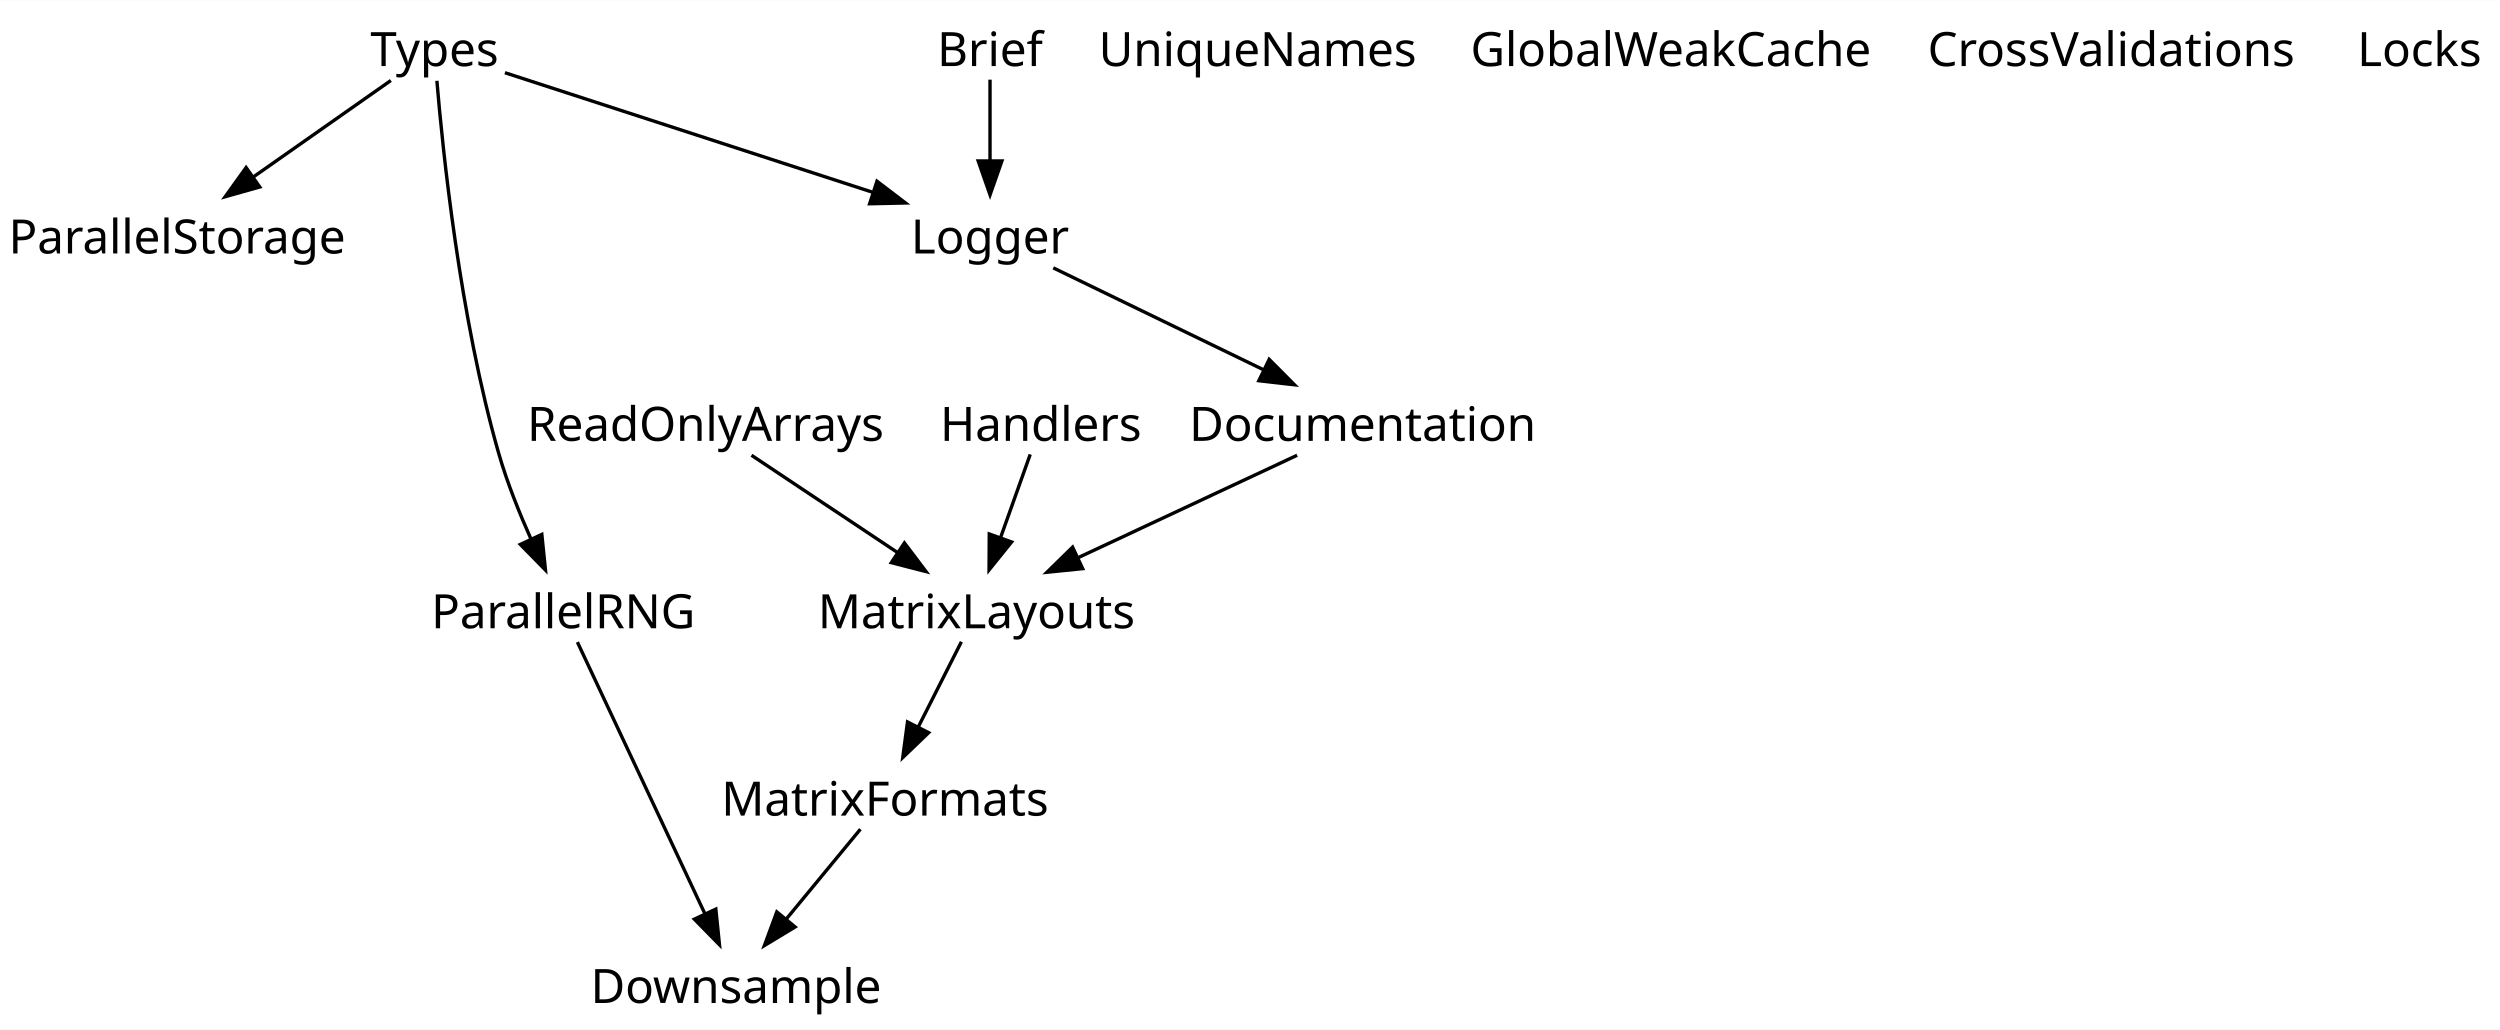
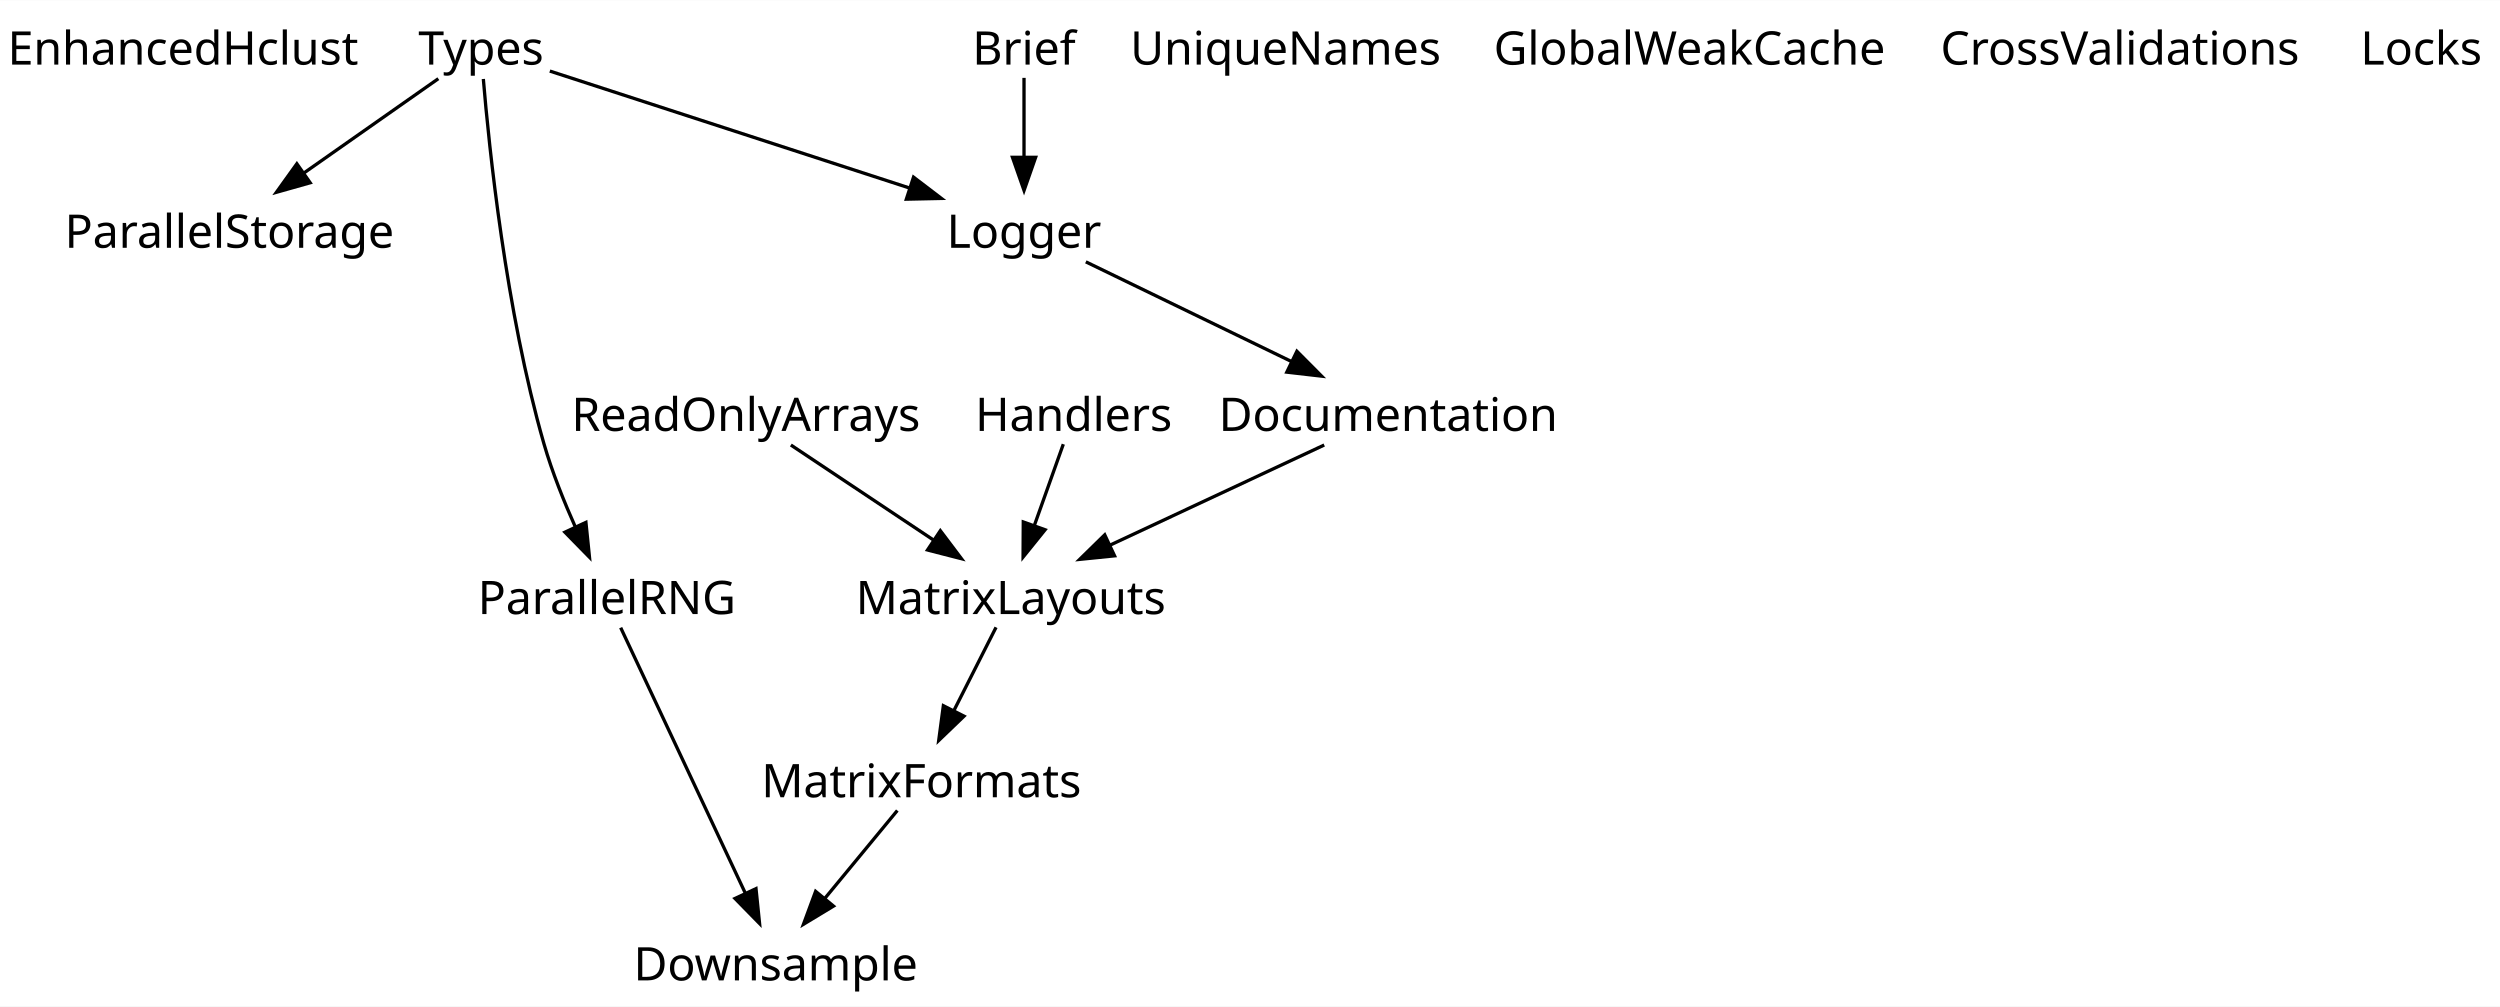
- <svg xmlns="http://www.w3.org/2000/svg" xmlns:xlink="http://www.w3.org/1999/xlink" width="738pt" height="304pt" viewBox="0.00 0.00 738.07 303.92">
+ <svg xmlns="http://www.w3.org/2000/svg" xmlns:xlink="http://www.w3.org/1999/xlink" width="755pt" height="304pt" viewBox="0.00 0.00 755.07 303.92">
  <g id="graph0" class="graph" transform="scale(1 1) rotate(0) translate(4 299.92)">
-     <polygon fill="white" stroke="none" points="-4,4 -4,-299.92 734.07,-299.92 734.07,4 -4,4" />
+     <polygon fill="white" stroke="none" points="-4,4 -4,-299.92 751.07,-299.92 751.07,4 -4,4" />
    <g id="node1" class="node">
      <g id="a_node1">
-         <a xlink:href="../read_only_arrays.html" xlink:title="ReadOnlyArrays" target="_top">
-           <polygon fill="none" stroke="white" points="256.32,-185.28 152.25,-185.28 152.25,-165.96 256.32,-165.96 256.32,-185.28" />
-           <text text-anchor="middle" x="204.28" y="-169.82" font-family="Sans-Serif" font-size="14.00">ReadOnlyArrays</text>
+         <a xlink:href="../enhanced_hclust.html" xlink:title="EnhancedHclust" target="_top">
+           <polygon fill="none" stroke="white" points="102.57,-295.92 0,-295.92 0,-276.6 102.57,-276.6 102.57,-295.92" />
+           <text text-anchor="middle" x="51.28" y="-280.46" font-family="Sans-Serif" font-size="14.00">EnhancedHclust</text>
        </a>
      </g>
    </g>
-     <g id="node7" class="node">
-       <g id="a_node7">
-         <a xlink:href="../matrix_layouts.html" xlink:title="MatrixLayouts" target="_top">
-           <polygon fill="none" stroke="white" points="328.82,-129.96 239.75,-129.96 239.75,-110.64 328.82,-110.64 328.82,-129.96" />
-           <text text-anchor="middle" x="284.28" y="-114.5" font-family="Sans-Serif" font-size="14.00">MatrixLayouts</text>
+     <g id="node2" class="node">
+       <g id="a_node2">
+         <a xlink:href="../read_only_arrays.html" xlink:title="ReadOnlyArrays" target="_top">
+           <polygon fill="none" stroke="white" points="273.32,-185.28 169.25,-185.28 169.25,-165.96 273.32,-165.96 273.32,-185.28" />
+           <text text-anchor="middle" x="221.28" y="-169.82" font-family="Sans-Serif" font-size="14.00">ReadOnlyArrays</text>
        </a>
      </g>
    </g>
-     <g id="edge9" class="edge">
-       <path fill="none" stroke="black" d="M217.86,-165.57C229.69,-157.69 247.12,-146.07 261.16,-136.72" />
-       <polygon fill="black" stroke="black" points="263.01,-139.69 269.39,-131.23 259.13,-133.86 263.01,-139.69" />
-     </g>
-     <g id="node2" class="node">
-       <g id="a_node2">
-         <a xlink:href="../unique_names.html" xlink:title="UniqueNames" target="_top">
-           <polygon fill="none" stroke="white" points="412.57,-295.92 322,-295.92 322,-276.6 412.57,-276.6 412.57,-295.92" />
-           <text text-anchor="middle" x="367.28" y="-280.46" font-family="Sans-Serif" font-size="14.00">UniqueNames</text>
+     <g id="node8" class="node">
+       <g id="a_node8">
+         <a xlink:href="../matrix_layouts.html" xlink:title="MatrixLayouts" target="_top">
+           <polygon fill="none" stroke="white" points="345.82,-129.96 256.75,-129.96 256.75,-110.64 345.82,-110.64 345.82,-129.96" />
+           <text text-anchor="middle" x="301.28" y="-114.5" font-family="Sans-Serif" font-size="14.00">MatrixLayouts</text>
        </a>
      </g>
    </g>
+     <g id="edge8" class="edge">
+       <path fill="none" stroke="black" d="M234.86,-165.57C246.69,-157.69 264.12,-146.07 278.16,-136.72" />
+       <polygon fill="black" stroke="black" points="280.01,-139.69 286.39,-131.23 276.13,-133.86 280.01,-139.69" />
+     </g>
    <g id="node3" class="node">
      <g id="a_node3">
-         <a xlink:href="../global_weak_cache.html" xlink:title="GlobalWeakCache" target="_top">
-           <polygon fill="none" stroke="white" points="548.07,-295.92 430.5,-295.92 430.5,-276.6 548.07,-276.6 548.07,-295.92" />
-           <text text-anchor="middle" x="489.28" y="-280.46" font-family="Sans-Serif" font-size="14.00">GlobalWeakCache</text>
+         <a xlink:href="../unique_names.html" xlink:title="UniqueNames" target="_top">
+           <polygon fill="none" stroke="white" points="429.57,-295.92 339,-295.92 339,-276.6 429.57,-276.6 429.57,-295.92" />
+           <text text-anchor="middle" x="384.28" y="-280.46" font-family="Sans-Serif" font-size="14.00">UniqueNames</text>
        </a>
      </g>
    </g>
    <g id="node4" class="node">
      <g id="a_node4">
-         <a xlink:href="../parallel_storage.html" xlink:title="ParallelStorage" target="_top">
-           <polygon fill="none" stroke="white" points="96.57,-240.6 0,-240.6 0,-221.28 96.57,-221.28 96.57,-240.6" />
-           <text text-anchor="middle" x="48.28" y="-225.14" font-family="Sans-Serif" font-size="14.00">ParallelStorage</text>
+         <a xlink:href="../global_weak_cache.html" xlink:title="GlobalWeakCache" target="_top">
+           <polygon fill="none" stroke="white" points="565.07,-295.92 447.5,-295.92 447.5,-276.6 565.07,-276.6 565.07,-295.92" />
+           <text text-anchor="middle" x="506.28" y="-280.46" font-family="Sans-Serif" font-size="14.00">GlobalWeakCache</text>
        </a>
      </g>
    </g>
    <g id="node5" class="node">
      <g id="a_node5">
+         <a xlink:href="../parallel_storage.html" xlink:title="ParallelStorage" target="_top">
+           <polygon fill="none" stroke="white" points="113.57,-240.6 17,-240.6 17,-221.28 113.57,-221.28 113.57,-240.6" />
+           <text text-anchor="middle" x="65.28" y="-225.14" font-family="Sans-Serif" font-size="14.00">ParallelStorage</text>
+         </a>
+       </g>
+     </g>
+     <g id="node6" class="node">
+       <g id="a_node6">
        <a xlink:href="../types.html" xlink:title="Types" target="_top">
-           <polygon fill="none" stroke="white" points="144.82,-295.92 103.75,-295.92 103.75,-276.6 144.82,-276.6 144.82,-295.92" />
-           <text text-anchor="middle" x="124.28" y="-280.46" font-family="Sans-Serif" font-size="14.00">Types</text>
+           <polygon fill="none" stroke="white" points="161.82,-295.92 120.75,-295.92 120.75,-276.6 161.82,-276.6 161.82,-295.92" />
+           <text text-anchor="middle" x="141.28" y="-280.46" font-family="Sans-Serif" font-size="14.00">Types</text>
        </a>
      </g>
    </g>
    <g id="edge1" class="edge">
-       <path fill="none" stroke="black" d="M111.39,-276.21C100.26,-268.4 83.91,-256.93 70.65,-247.63" />
-       <polygon fill="black" stroke="black" points="72.68,-244.78 62.48,-241.9 68.66,-250.51 72.68,-244.78" />
+       <path fill="none" stroke="black" d="M128.39,-276.21C117.26,-268.4 100.91,-256.93 87.65,-247.63" />
+       <polygon fill="black" stroke="black" points="89.68,-244.78 79.48,-241.9 85.66,-250.51 89.68,-244.78" />
    </g>
-     <g id="node9" class="node">
-       <g id="a_node9">
+     <g id="node10" class="node">
+       <g id="a_node10">
        <a xlink:href="../logger.html" xlink:title="Logger" target="_top">
-           <polygon fill="none" stroke="white" points="311.44,-240.6 265.12,-240.6 265.12,-221.28 311.44,-221.28 311.44,-240.6" />
-           <text text-anchor="middle" x="288.28" y="-225.14" font-family="Sans-Serif" font-size="14.00">Logger</text>
+           <polygon fill="none" stroke="white" points="328.44,-240.6 282.12,-240.6 282.12,-221.28 328.44,-221.28 328.44,-240.6" />
+           <text text-anchor="middle" x="305.28" y="-225.14" font-family="Sans-Serif" font-size="14.00">Logger</text>
        </a>
      </g>
    </g>
    <g id="edge3" class="edge">
-       <path fill="none" stroke="black" d="M145.06,-278.51C172.43,-269.61 220.94,-253.83 253.85,-243.14" />
-       <polygon fill="black" stroke="black" points="254.91,-246.47 263.33,-240.05 252.74,-239.82 254.91,-246.47" />
+       <path fill="none" stroke="black" d="M162.06,-278.51C189.43,-269.61 237.94,-253.83 270.85,-243.14" />
+       <polygon fill="black" stroke="black" points="271.91,-246.47 280.33,-240.05 269.74,-239.82 271.91,-246.47" />
    </g>
-     <g id="node11" class="node">
-       <g id="a_node11">
+     <g id="node12" class="node">
+       <g id="a_node12">
        <a xlink:href="../parallel_rng.html" xlink:title="ParallelRNG" target="_top">
-           <polygon fill="none" stroke="white" points="202.32,-129.96 122.25,-129.96 122.25,-110.64 202.32,-110.64 202.32,-129.96" />
-           <text text-anchor="middle" x="162.28" y="-114.5" font-family="Sans-Serif" font-size="14.00">ParallelRNG</text>
+           <polygon fill="none" stroke="white" points="219.32,-129.96 139.25,-129.96 139.25,-110.64 219.32,-110.64 219.32,-129.96" />
+           <text text-anchor="middle" x="179.28" y="-114.5" font-family="Sans-Serif" font-size="14.00">ParallelRNG</text>
        </a>
      </g>
    </g>
    <g id="edge5" class="edge">
-       <path fill="none" stroke="black" d="M124.98,-276.12C126.67,-255.91 131.75,-206.07 143.28,-165.96 145.76,-157.36 149.45,-148.22 152.92,-140.46" />
-       <polygon fill="black" stroke="black" points="155.96,-142.21 157.04,-131.67 149.62,-139.24 155.96,-142.21" />
+       <path fill="none" stroke="black" d="M141.98,-276.12C143.67,-255.91 148.75,-206.07 160.28,-165.96 162.76,-157.36 166.45,-148.22 169.92,-140.46" />
+       <polygon fill="black" stroke="black" points="172.96,-142.21 174.04,-131.67 166.62,-139.24 172.96,-142.21" />
    </g>
-     <g id="node6" class="node">
-       <g id="a_node6">
+     <g id="node7" class="node">
+       <g id="a_node7">
        <a xlink:href="../matrix_formats.html" xlink:title="MatrixFormats" target="_top">
-           <polygon fill="none" stroke="white" points="303.32,-74.64 211.25,-74.64 211.25,-55.32 303.32,-55.32 303.32,-74.64" />
-           <text text-anchor="middle" x="257.28" y="-59.18" font-family="Sans-Serif" font-size="14.00">MatrixFormats</text>
+           <polygon fill="none" stroke="white" points="320.32,-74.64 228.25,-74.64 228.25,-55.32 320.32,-55.32 320.32,-74.64" />
+           <text text-anchor="middle" x="274.28" y="-59.18" font-family="Sans-Serif" font-size="14.00">MatrixFormats</text>
+         </a>
+       </g>
+     </g>
+     <g id="node16" class="node">
+       <g id="a_node16">
+         <a xlink:href="../downsample.html" xlink:title="Downsample" target="_top">
+           <polygon fill="none" stroke="white" points="271.82,-19.32 188.75,-19.32 188.75,0 271.82,0 271.82,-19.32" />
+           <text text-anchor="middle" x="230.28" y="-3.86" font-family="Sans-Serif" font-size="14.00">Downsample</text>
+         </a>
+       </g>
+     </g>
+     <g id="edge10" class="edge">
+       <path fill="none" stroke="black" d="M267.02,-55.18C261,-47.89 252.27,-37.3 244.83,-28.28" />
+       <polygon fill="black" stroke="black" points="247.74,-26.31 238.67,-20.82 242.34,-30.76 247.74,-26.31" />
+     </g>
+     <g id="edge2" class="edge">
+       <path fill="none" stroke="black" d="M296.83,-110.5C293.33,-103.59 288.34,-93.73 283.94,-85.04" />
+       <polygon fill="black" stroke="black" points="287.16,-83.67 279.52,-76.33 280.92,-86.83 287.16,-83.67" />
+     </g>
+     <g id="node9" class="node">
+       <g id="a_node9">
+         <a xlink:href="../cross_validations.html" xlink:title="CrossValidations" target="_top">
+           <polygon fill="none" stroke="white" points="689.07,-295.92 583.5,-295.92 583.5,-276.6 689.07,-276.6 689.07,-295.92" />
+           <text text-anchor="middle" x="636.28" y="-280.46" font-family="Sans-Serif" font-size="14.00">CrossValidations</text>
        </a>
      </g>
    </g>
    <g id="node15" class="node">
      <g id="a_node15">
-         <a xlink:href="../downsample.html" xlink:title="Downsample" target="_top">
-           <polygon fill="none" stroke="white" points="254.82,-19.32 171.75,-19.32 171.75,0 254.82,0 254.82,-19.32" />
-           <text text-anchor="middle" x="213.28" y="-3.86" font-family="Sans-Serif" font-size="14.00">Downsample</text>
+         <a xlink:href="../documentation.html" xlink:title="Documentation" target="_top">
+           <polygon fill="none" stroke="white" points="463.19,-185.28 367.38,-185.28 367.38,-165.96 463.19,-165.96 463.19,-185.28" />
+           <text text-anchor="middle" x="415.28" y="-169.82" font-family="Sans-Serif" font-size="14.00">Documentation</text>
        </a>
      </g>
    </g>
-     <g id="edge10" class="edge">
-       <path fill="none" stroke="black" d="M250.02,-55.18C244,-47.89 235.27,-37.3 227.83,-28.28" />
-       <polygon fill="black" stroke="black" points="230.74,-26.31 221.67,-20.82 225.34,-30.76 230.74,-26.31" />
+     <g id="edge6" class="edge">
+       <path fill="none" stroke="black" d="M323.95,-220.89C341.01,-212.62 366.53,-200.25 386.26,-190.69" />
+       <polygon fill="black" stroke="black" points="387.7,-193.88 395.17,-186.37 384.65,-187.58 387.7,-193.88" />
    </g>
-     <g id="edge2" class="edge">
-       <path fill="none" stroke="black" d="M279.83,-110.5C276.33,-103.59 271.34,-93.73 266.94,-85.04" />
-       <polygon fill="black" stroke="black" points="270.16,-83.67 262.52,-76.33 263.92,-86.83 270.16,-83.67" />
+     <g id="node11" class="node">
+       <g id="a_node11">
+         <a xlink:href="../brief.html" xlink:title="Brief" target="_top">
+           <polygon fill="none" stroke="white" points="321.32,-295.92 289.25,-295.92 289.25,-276.6 321.32,-276.6 321.32,-295.92" />
+           <text text-anchor="middle" x="305.28" y="-280.46" font-family="Sans-Serif" font-size="14.00">Brief</text>
+         </a>
+       </g>
    </g>
-     <g id="node8" class="node">
-       <g id="a_node8">
-         <a xlink:href="../cross_validations.html" xlink:title="CrossValidations" target="_top">
-           <polygon fill="none" stroke="white" points="672.07,-295.92 566.5,-295.92 566.5,-276.6 672.07,-276.6 672.07,-295.92" />
-           <text text-anchor="middle" x="619.28" y="-280.46" font-family="Sans-Serif" font-size="14.00">CrossValidations</text>
+     <g id="edge4" class="edge">
+       <path fill="none" stroke="black" d="M305.28,-276.46C305.28,-269.86 305.28,-260.56 305.28,-252.17" />
+       <polygon fill="black" stroke="black" points="308.79,-252.45 305.29,-242.45 301.79,-252.45 308.79,-252.45" />
+     </g>
+     <g id="edge11" class="edge">
+       <path fill="none" stroke="black" d="M183.46,-110.41C191.68,-92.9 210.12,-53.61 221.25,-29.9" />
+       <polygon fill="black" stroke="black" points="224.33,-31.58 225.41,-21.04 217.99,-28.61 224.33,-31.58" />
+     </g>
+     <g id="node13" class="node">
+       <g id="a_node13">
+         <a xlink:href="../locks.html" xlink:title="Locks" target="_top">
+           <polygon fill="none" stroke="white" points="747.07,-295.92 707.5,-295.92 707.5,-276.6 747.07,-276.6 747.07,-295.92" />
+           <text text-anchor="middle" x="727.28" y="-280.46" font-family="Sans-Serif" font-size="14.00">Locks</text>
        </a>
      </g>
    </g>
    <g id="node14" class="node">
      <g id="a_node14">
-         <a xlink:href="../documentation.html" xlink:title="Documentation" target="_top">
-           <polygon fill="none" stroke="white" points="446.19,-185.28 350.38,-185.28 350.38,-165.96 446.19,-165.96 446.19,-185.28" />
-           <text text-anchor="middle" x="398.28" y="-169.82" font-family="Sans-Serif" font-size="14.00">Documentation</text>
+         <a xlink:href="../handlers.html" xlink:title="Handlers" target="_top">
+           <polygon fill="none" stroke="white" points="349.44,-185.28 291.12,-185.28 291.12,-165.96 349.44,-165.96 349.44,-185.28" />
+           <text text-anchor="middle" x="320.28" y="-169.82" font-family="Sans-Serif" font-size="14.00">Handlers</text>
        </a>
      </g>
    </g>
-     <g id="edge6" class="edge">
-       <path fill="none" stroke="black" d="M306.95,-220.89C324.01,-212.62 349.53,-200.25 369.26,-190.69" />
-       <polygon fill="black" stroke="black" points="370.7,-193.88 378.17,-186.37 367.65,-187.58 370.7,-193.88" />
-     </g>
-     <g id="node10" class="node">
-       <g id="a_node10">
-         <a xlink:href="../brief.html" xlink:title="Brief" target="_top">
-           <polygon fill="none" stroke="white" points="304.32,-295.92 272.25,-295.92 272.25,-276.6 304.32,-276.6 304.32,-295.92" />
-           <text text-anchor="middle" x="288.28" y="-280.46" font-family="Sans-Serif" font-size="14.00">Brief</text>
-         </a>
-       </g>
-     </g>
-     <g id="edge4" class="edge">
-       <path fill="none" stroke="black" d="M288.28,-276.46C288.28,-269.86 288.28,-260.56 288.28,-252.17" />
-       <polygon fill="black" stroke="black" points="291.79,-252.45 288.29,-242.45 284.79,-252.45 291.79,-252.45" />
-     </g>
-     <g id="edge11" class="edge">
-       <path fill="none" stroke="black" d="M166.46,-110.41C174.68,-92.9 193.12,-53.61 204.25,-29.9" />
-       <polygon fill="black" stroke="black" points="207.33,-31.58 208.41,-21.04 200.99,-28.61 207.33,-31.58" />
-     </g>
-     <g id="node12" class="node">
-       <g id="a_node12">
-         <a xlink:href="../locks.html" xlink:title="Locks" target="_top">
-           <polygon fill="none" stroke="white" points="730.07,-295.92 690.5,-295.92 690.5,-276.6 730.07,-276.6 730.07,-295.92" />
-           <text text-anchor="middle" x="710.28" y="-280.46" font-family="Sans-Serif" font-size="14.00">Locks</text>
-         </a>
-       </g>
-     </g>
-     <g id="node13" class="node">
-       <g id="a_node13">
-         <a xlink:href="../handlers.html" xlink:title="Handlers" target="_top">
-           <polygon fill="none" stroke="white" points="332.44,-185.28 274.12,-185.28 274.12,-165.96 332.44,-165.96 332.44,-185.28" />
-           <text text-anchor="middle" x="303.28" y="-169.82" font-family="Sans-Serif" font-size="14.00">Handlers</text>
-         </a>
-       </g>
-     </g>
-     <g id="edge8" class="edge">
-       <path fill="none" stroke="black" d="M300.15,-165.82C297.74,-159.06 294.33,-149.49 291.28,-140.94" />
-       <polygon fill="black" stroke="black" points="294.65,-139.97 288,-131.72 288.06,-142.32 294.65,-139.97" />
+     <g id="edge9" class="edge">
+       <path fill="none" stroke="black" d="M317.15,-165.82C314.74,-159.06 311.33,-149.49 308.28,-140.94" />
+       <polygon fill="black" stroke="black" points="311.65,-139.97 305,-131.72 305.06,-142.32 311.65,-139.97" />
    </g>
    <g id="edge7" class="edge">
-       <path fill="none" stroke="black" d="M378.95,-165.57C361.18,-157.26 334.57,-144.82 314.08,-135.24" />
-       <polygon fill="black" stroke="black" points="315.63,-132.1 305.09,-131.03 312.66,-138.44 315.63,-132.1" />
+       <path fill="none" stroke="black" d="M395.95,-165.57C378.18,-157.26 351.57,-144.82 331.08,-135.24" />
+       <polygon fill="black" stroke="black" points="332.63,-132.1 322.09,-131.03 329.66,-138.44 332.63,-132.1" />
    </g>
  </g>
</svg>
